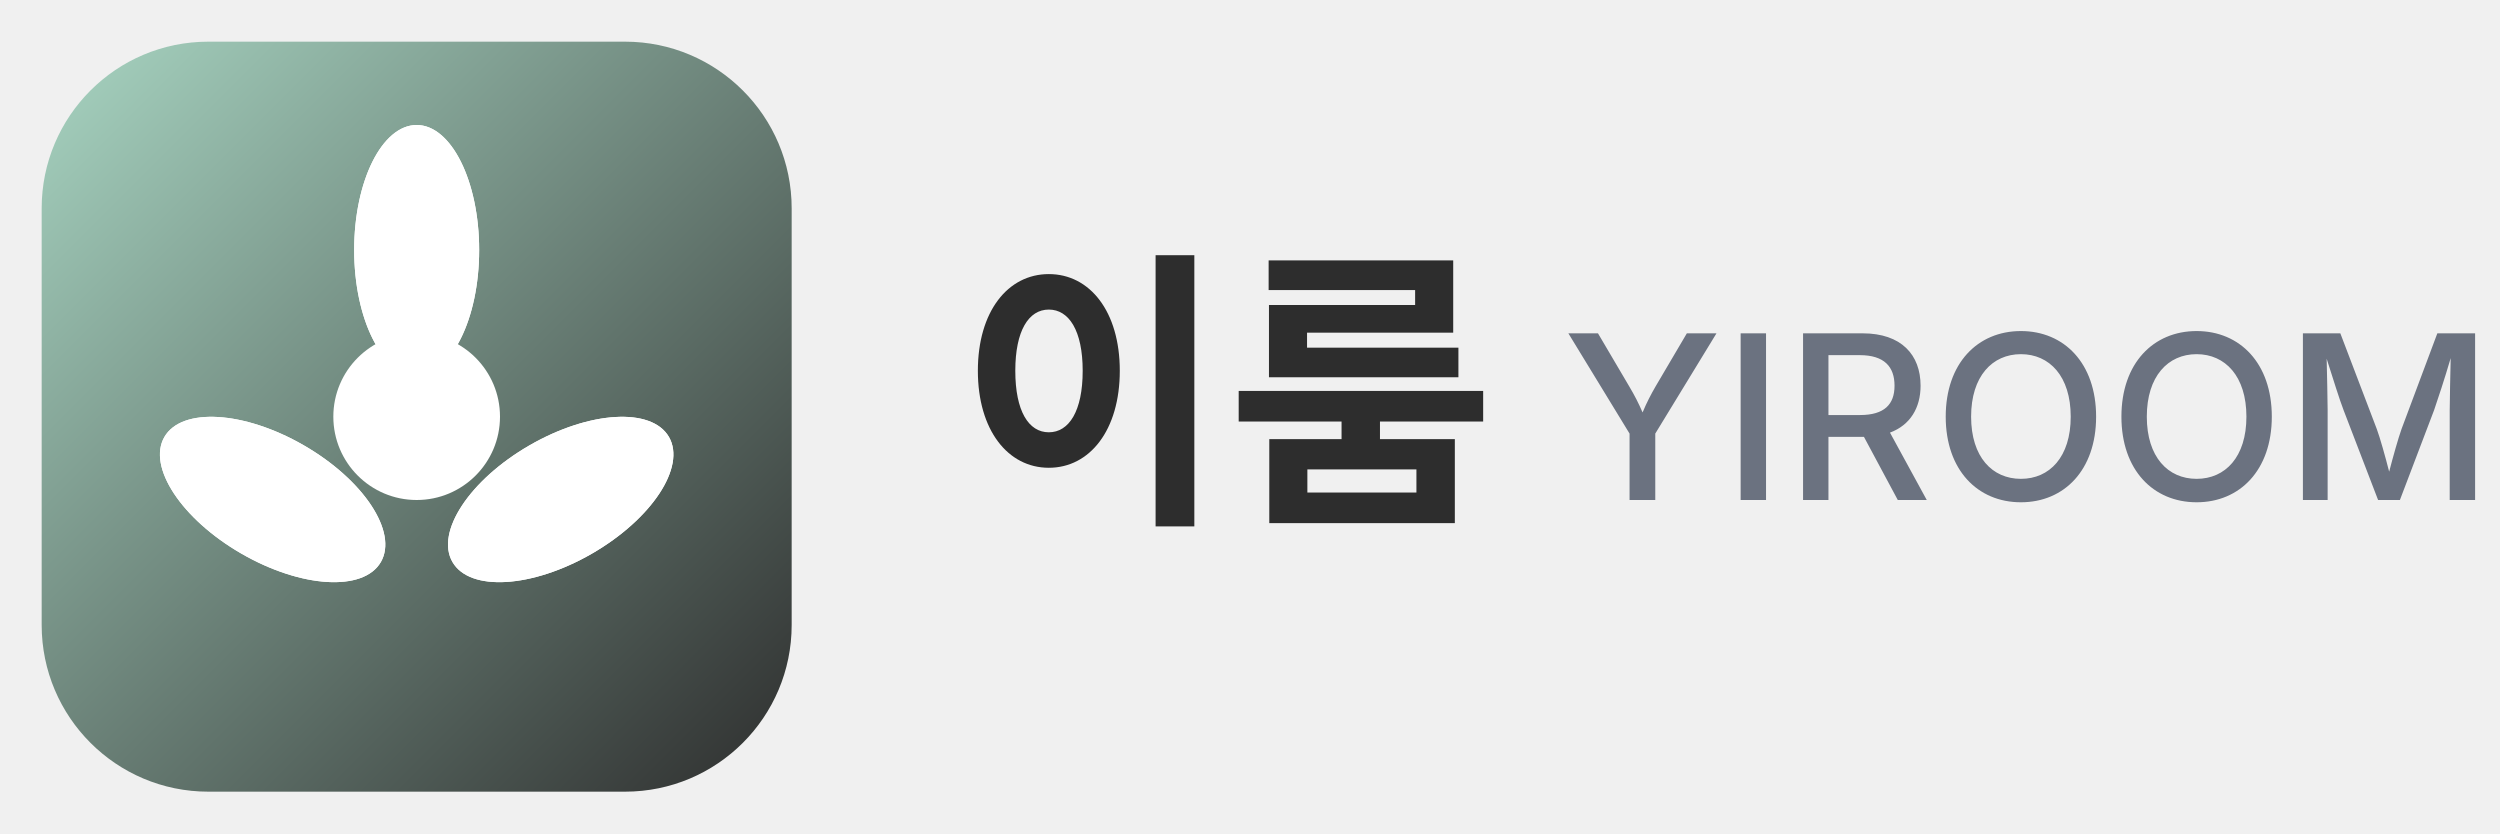
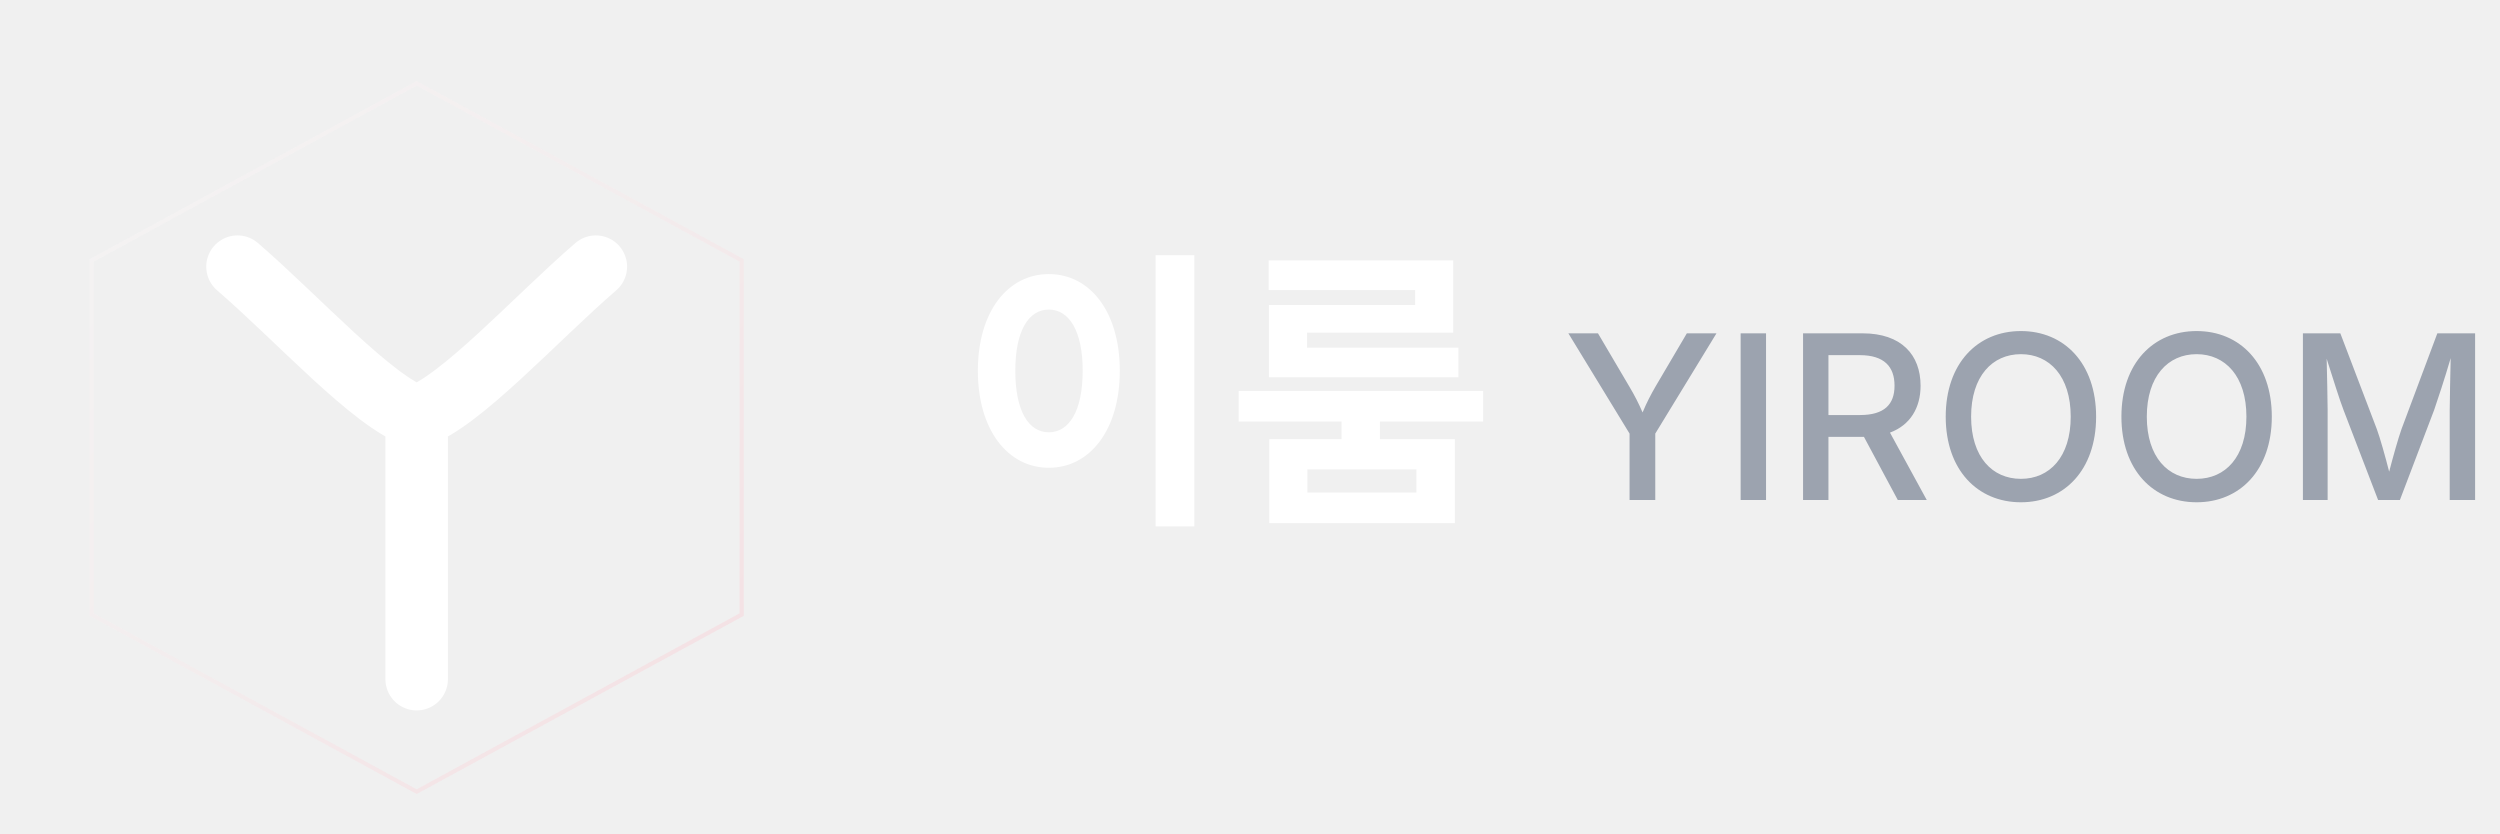
<svg xmlns="http://www.w3.org/2000/svg" width="120" height="40" viewBox="0 0 120 40">
  <defs>
-     <linearGradient id="neutralGradient" x1="0%" y1="0%" x2="100%" y2="100%">
-       <stop offset="0%" style="stop-color:#A8D5C2;stop-opacity:1" />
-       <stop offset="100%" style="stop-color:#2D2D2D;stop-opacity:1" />
+     <linearGradient id="luminousGrad" x1="0%" y1="0%" x2="100%" y2="100%">
+       <stop offset="0%" stop-color="#FFFFFF" />
+       <stop offset="50%" stop-color="#FDE6E9" />
+       <stop offset="100%" stop-color="#FFB6C1" />
    </linearGradient>
  </defs>
-   <rect x="2" y="2" width="36" height="36" rx="8" ry="8" fill="url(#neutralGradient)" />
-   <g transform="translate(20, 20)" fill="white">
-     <ellipse cx="0" cy="-8" rx="3" ry="6" />
-     <ellipse cx="6.9" cy="-4" rx="3" ry="6" transform="rotate(60 0 0)" />
-     <ellipse cx="6.9" cy="4" rx="3" ry="6" transform="rotate(120 0 0)" />
-     <ellipse cx="0" cy="8" rx="3" ry="6" transform="rotate(180 0 0)" />
-     <ellipse cx="-6.9" cy="4" rx="3" ry="6" transform="rotate(240 0 0)" />
-     <ellipse cx="-6.9" cy="-4" rx="3" ry="6" transform="rotate(300 0 0)" />
-     <circle cx="0" cy="0" r="4" />
+   <g transform="translate(2, 2)">
+     <path d="M18 2L33.6 10.5V27.5L18 36L2.4 27.5V10.5L18 2Z" stroke="url(#luminousGrad)" stroke-width="0.2" fill="none" opacity="0.3" />
+     <path d="M9.4 10.8C12.3 13.3 15.9 17.3 18 18C20.1 17.3 23.7 13.3 26.6 10.8M18 18V30.6" stroke="white" stroke-width="3" stroke-linecap="round" stroke-linejoin="round" fill="none" />
+     <circle cx="18" cy="18" r="1.2" fill="white" />
  </g>
-   <text x="46" y="24" font-family="'Pretendard', 'Apple SD Gothic Neo', sans-serif" font-size="14" font-weight="600" fill="#2D2D2D">이룸</text>
-   <text x="75" y="24" font-family="'Pretendard', 'Inter', sans-serif" font-size="11" font-weight="500" fill="#6B7280">YIROOM</text>
+   <text x="46" y="24" font-family="'Pretendard', 'Apple SD Gothic Neo', sans-serif" font-size="14" font-weight="600" fill="#FFFFFF">이룸</text>
+   <text x="75" y="24" font-family="'Pretendard', 'Inter', sans-serif" font-size="11" font-weight="500" fill="#9CA3AF">YIROOM</text>
</svg>
